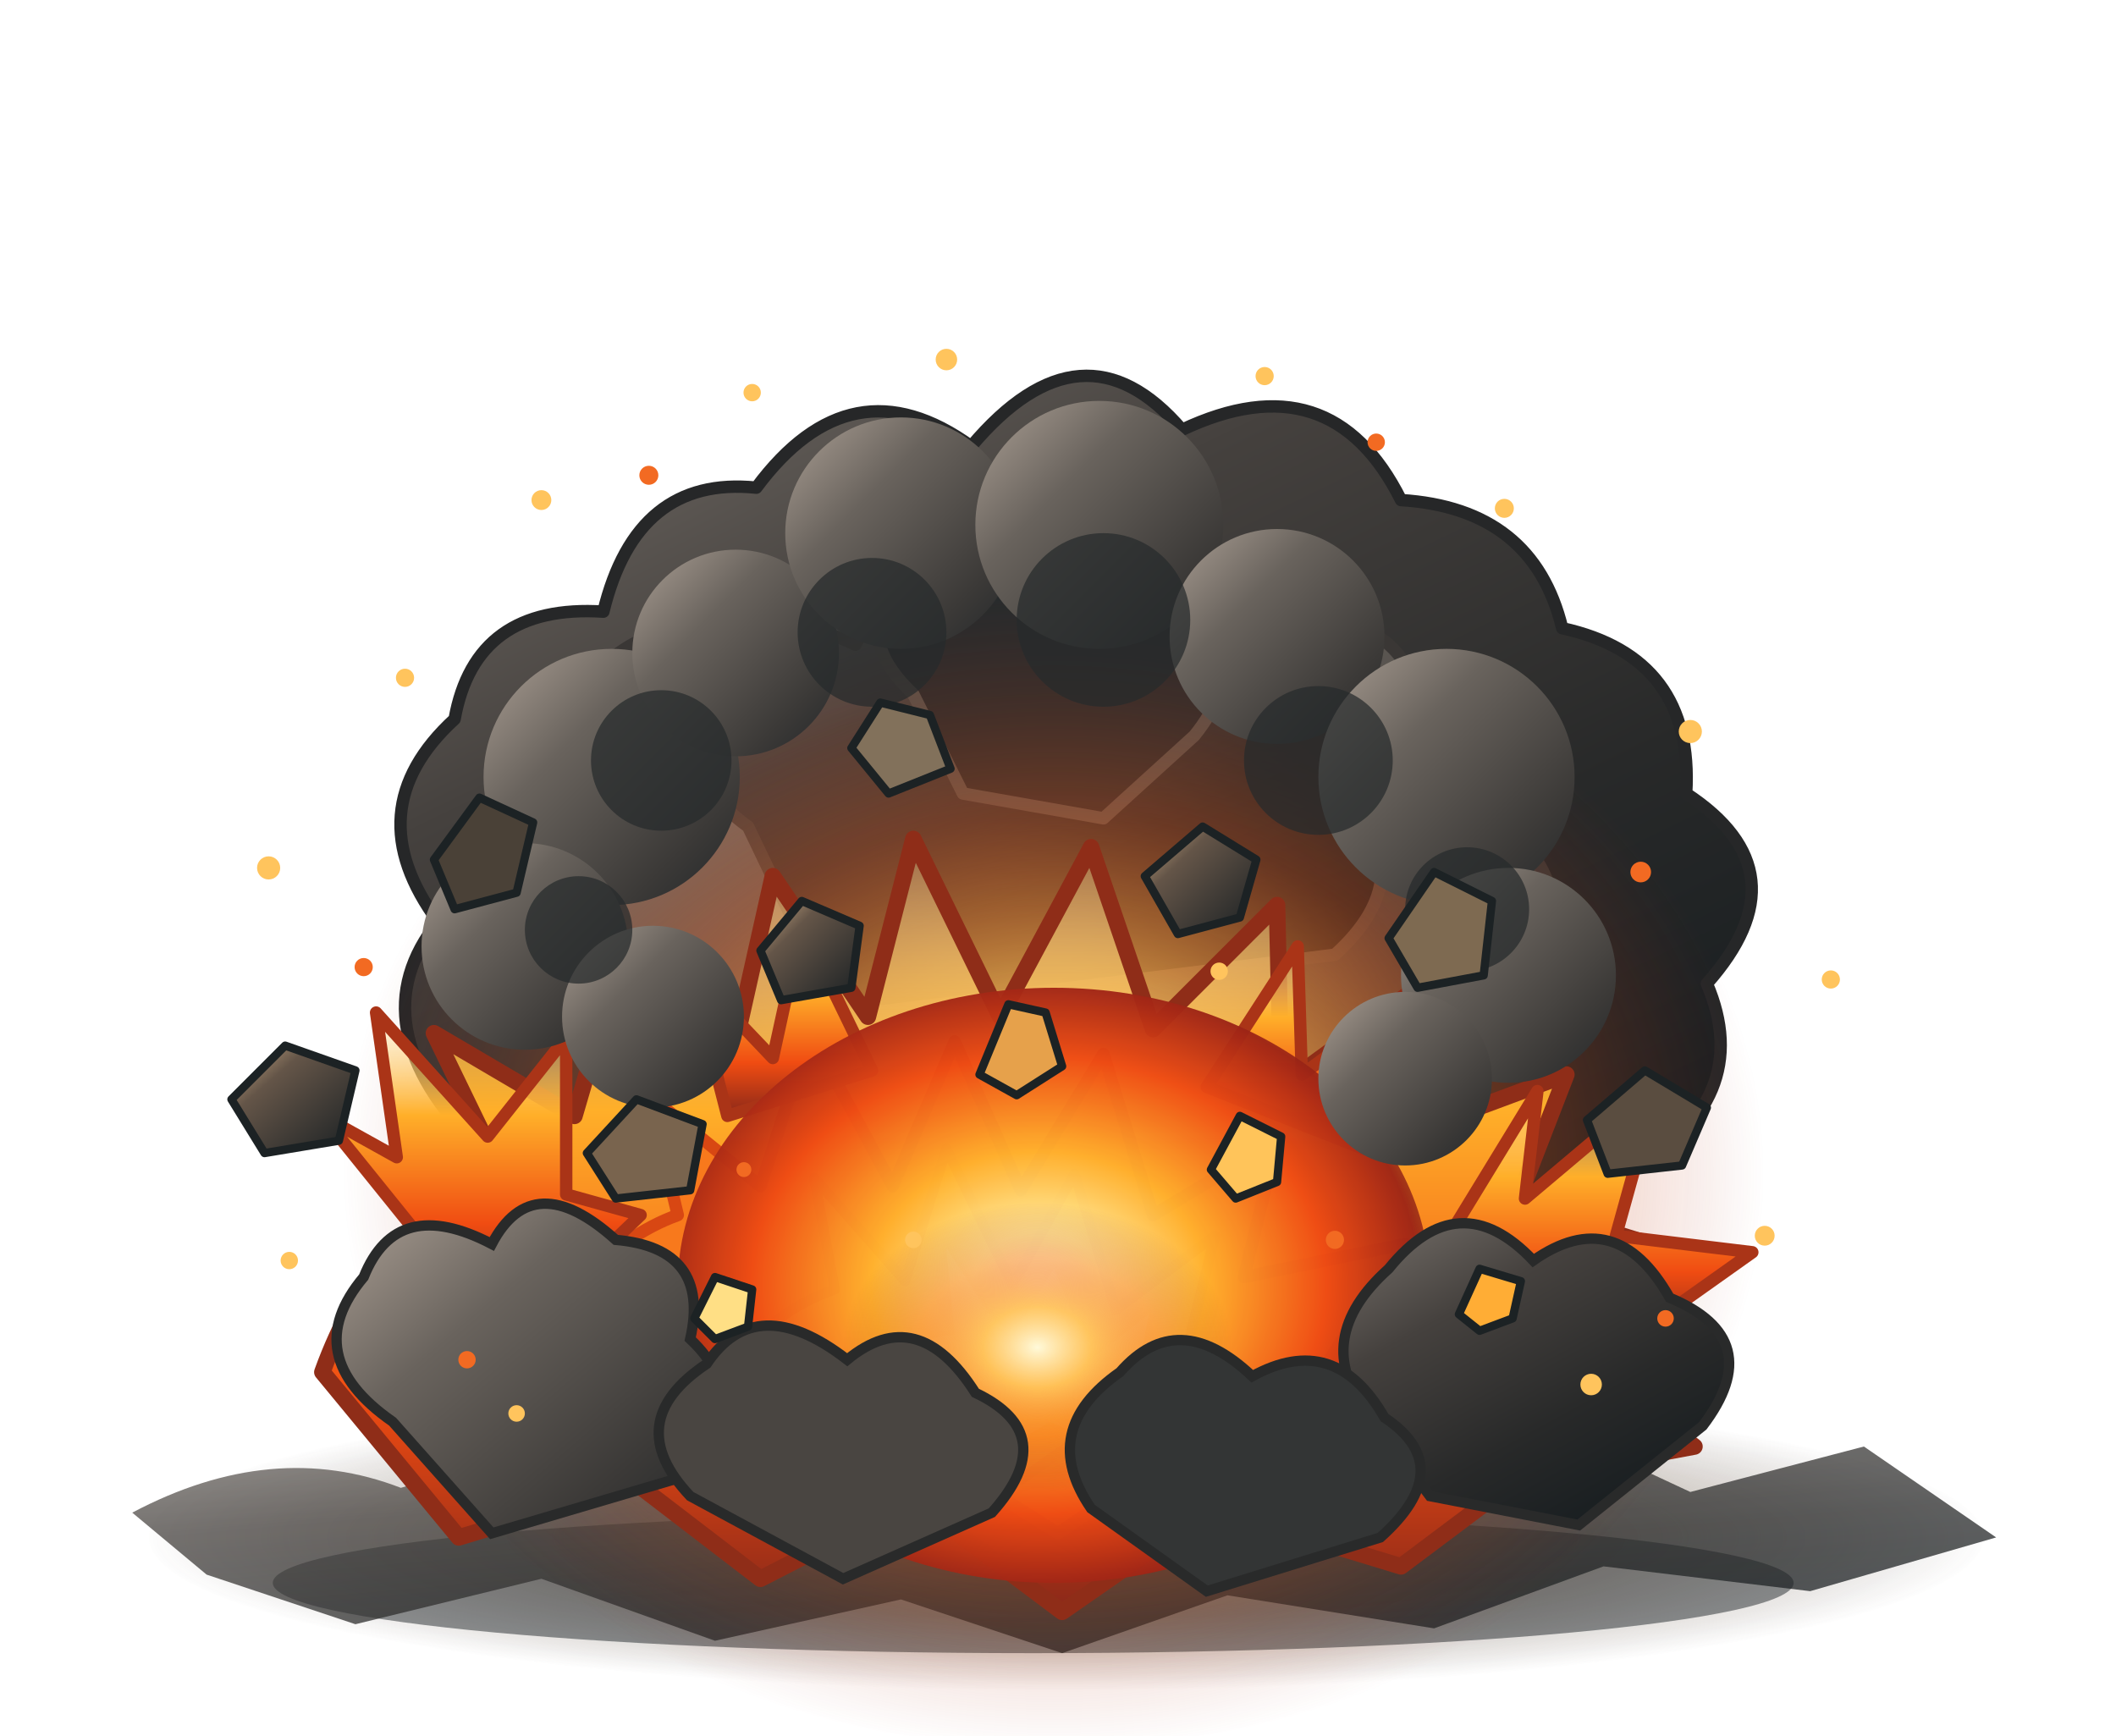
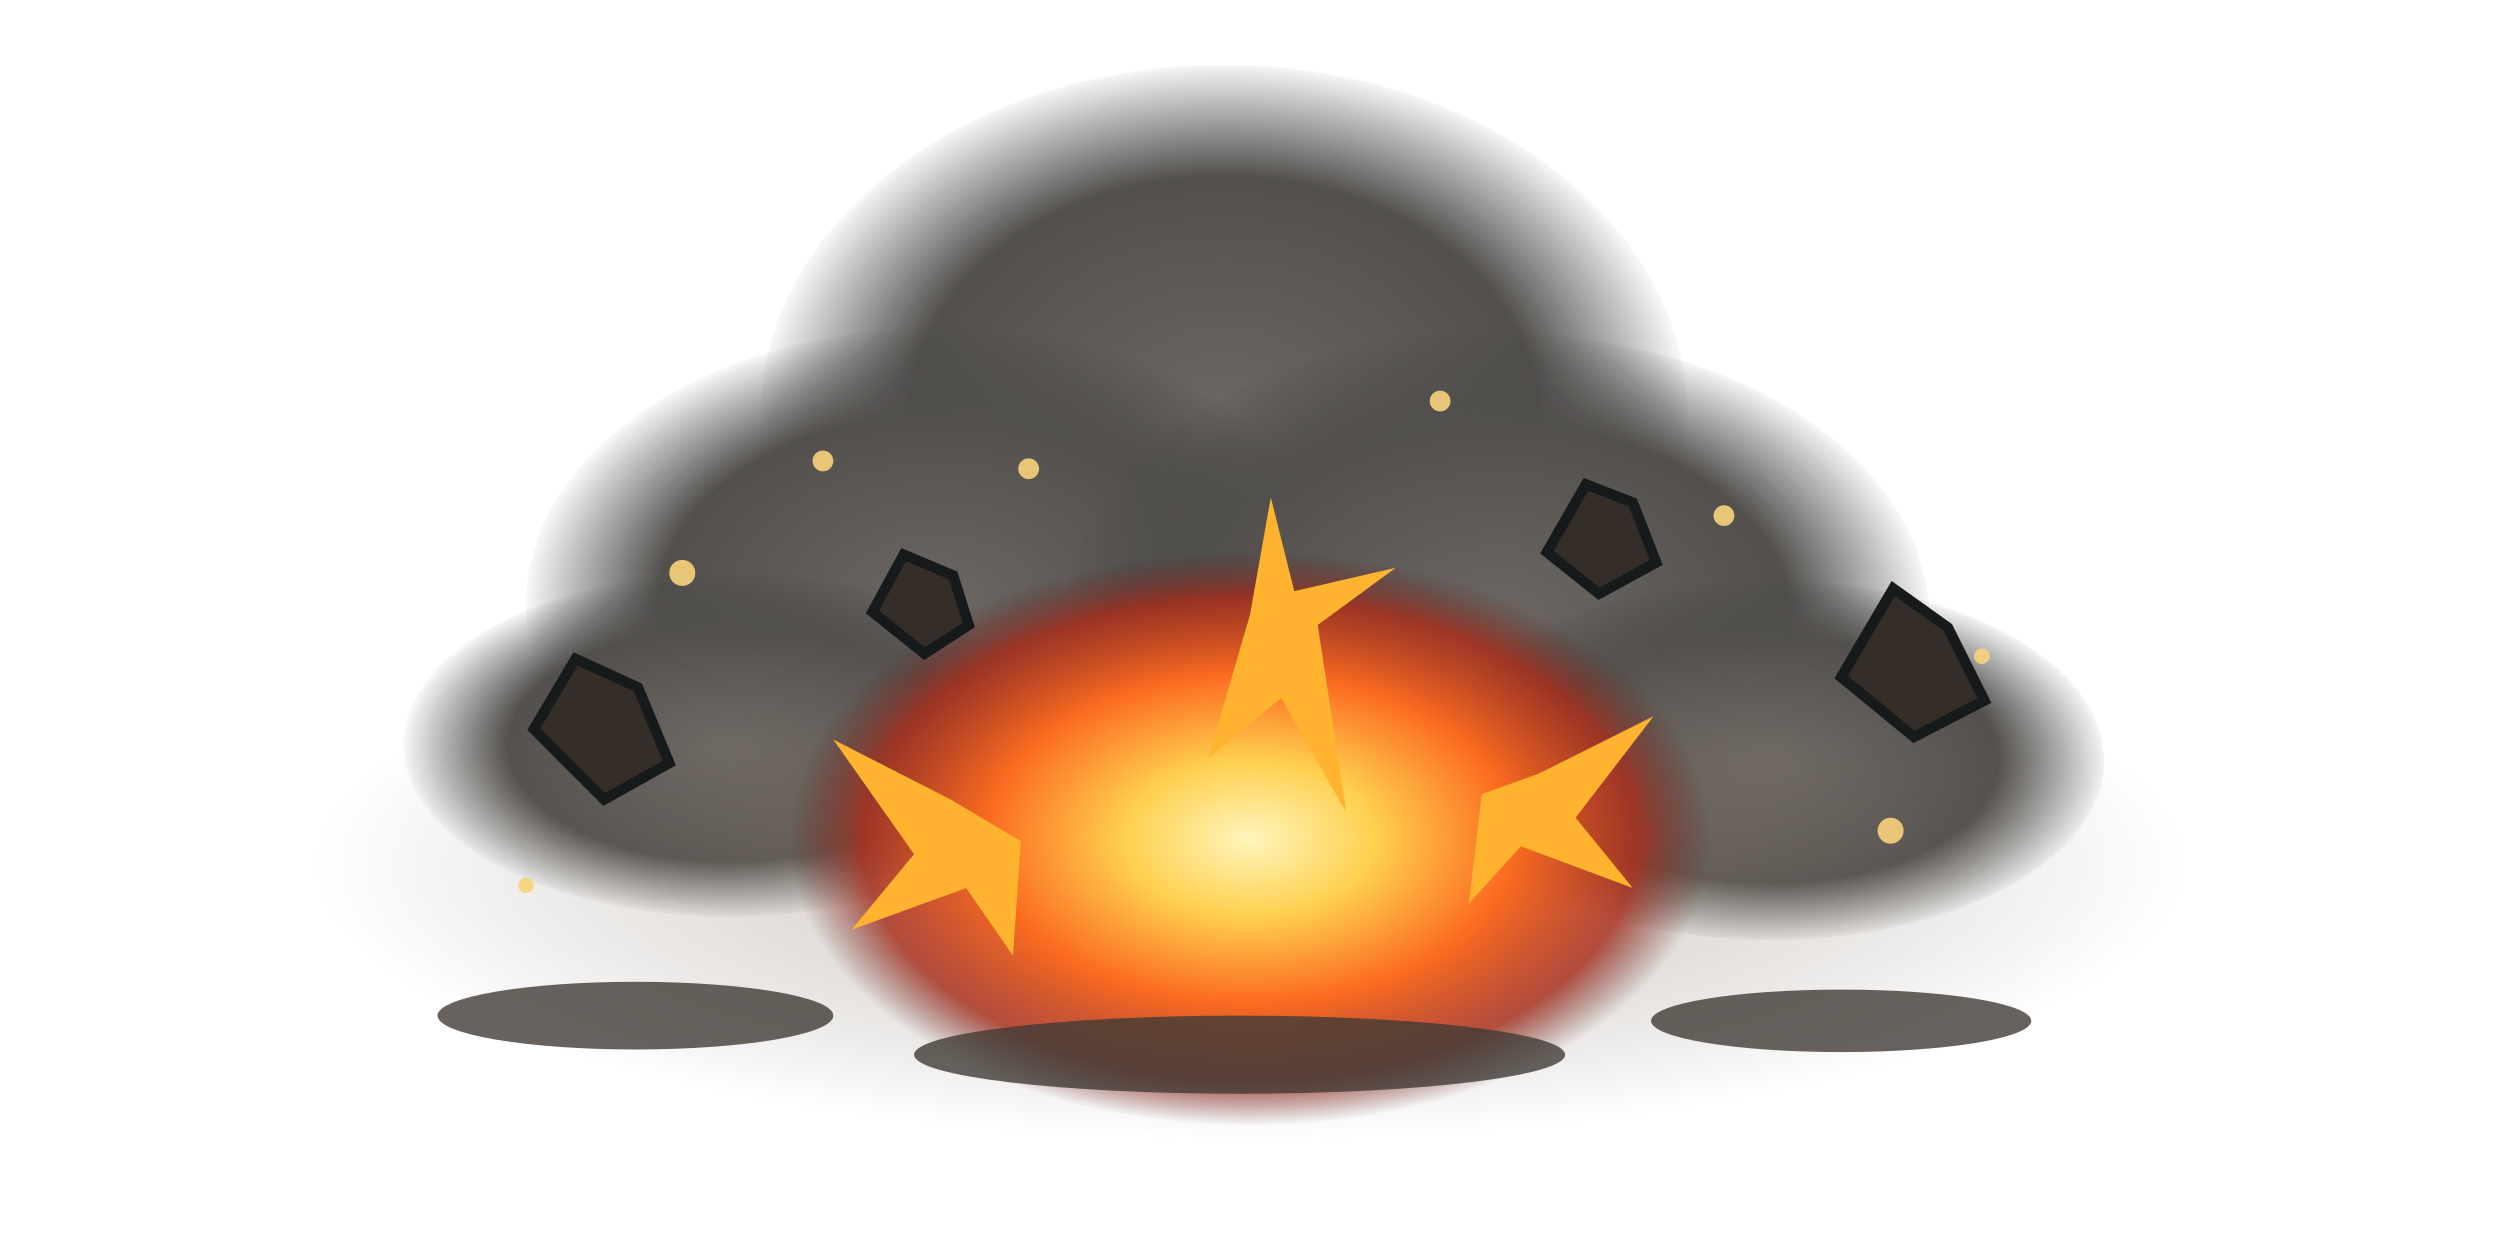
- <svg xmlns="http://www.w3.org/2000/svg" width="512" height="420" viewBox="0 0 512 420">
+ <svg xmlns="http://www.w3.org/2000/svg" width="960" height="480" viewBox="0 0 960 480">
  <defs>
-     <radialGradient id="heatGlow">
-       <stop offset="0" stop-color="#fff9d9" stop-opacity="1" />
-       <stop offset=".28" stop-color="#ffbf55" stop-opacity=".86" />
-       <stop offset=".62" stop-color="#f15a19" stop-opacity=".34" />
-       <stop offset="1" stop-color="#9b2813" stop-opacity="0" />
+     <radialGradient id="core">
+       <stop offset="0" stop-color="#fff5bd" />
+       <stop offset=".27" stop-color="#ffd04f" />
+       <stop offset=".57" stop-color="#fb6b20" />
+       <stop offset=".84" stop-color="#a72c1b" stop-opacity=".82" />
+       <stop offset="1" stop-color="#5b241e" stop-opacity="0" />
    </radialGradient>
-     <radialGradient id="fireCore" cx=".48" cy=".5" r=".59">
-       <stop offset="0" stop-color="#fffbdc" />
-       <stop offset=".15" stop-color="#fff0a2" />
-       <stop offset=".38" stop-color="#ffb12e" />
-       <stop offset=".65" stop-color="#ee4b14" />
-       <stop offset=".86" stop-color="#9d2416" />
-       <stop offset="1" stop-color="#4b1918" stop-opacity="0" />
+     <radialGradient id="dust">
+       <stop offset="0" stop-color="#b7a08a" stop-opacity=".55" />
+       <stop offset="1" stop-color="#6c6259" stop-opacity="0" />
    </radialGradient>
-     <linearGradient id="flameUp" x1="0" y1="1" x2="0" y2="0">
-       <stop stop-color="#8a2819" />
-       <stop offset=".28" stop-color="#f04c12" />
-       <stop offset=".65" stop-color="#ffaf29" />
-       <stop offset="1" stop-color="#ffeab0" stop-opacity=".24" />
-     </linearGradient>
-     <linearGradient id="smoke" x1="0" y1="0" x2=".7" y2="1">
-       <stop stop-color="#77716b" />
-       <stop offset=".33" stop-color="#45413e" />
-       <stop offset=".7" stop-color="#282929" />
-       <stop offset="1" stop-color="#171d20" />
-     </linearGradient>
-     <linearGradient id="smokeLight" x1="0" y1="0" x2="1" y2="1">
-       <stop stop-color="#aca095" />
-       <stop offset=".35" stop-color="#69635d" />
-       <stop offset=".78" stop-color="#3b3937" />
-       <stop offset="1" stop-color="#222629" />
-     </linearGradient>
-     <radialGradient id="dust">
-       <stop stop-color="#c0a17b" stop-opacity=".82" />
-       <stop offset=".52" stop-color="#80664e" stop-opacity=".55" />
-       <stop offset="1" stop-color="#4a3d34" stop-opacity="0" />
+     <radialGradient id="smoke">
+       <stop offset="0" stop-color="#514b46" />
+       <stop offset=".68" stop-color="#322f2c" />
+       <stop offset="1" stop-color="#242523" stop-opacity=".05" />
    </radialGradient>
-     <linearGradient id="debris" x1="0" y1="0" x2="1" y2="1">
-       <stop stop-color="#d1b18a" />
-       <stop offset=".32" stop-color="#645548" />
-       <stop offset="1" stop-color="#1a2023" />
-     </linearGradient>
  </defs>
-   <ellipse cx="258" cy="372" rx="222" ry="37" fill="url(#dust)" opacity=".9" />
-   <ellipse cx="250" cy="383" rx="184" ry="17" fill="#11191d" opacity=".46" />
-   <path d="M32 366 Q66 348 97 360 L131 350 163 365 190 352 221 361 251 345 282 358 318 344 344 358 379 347 409 361 451 350 483 372 438 385 388 379 347 394 297 386 257 400 218 387 173 397 131 382 86 393 50 381Z" fill="url(#smoke)" opacity=".74" />
-   <g stroke="#262728" stroke-width="3" stroke-linejoin="round">
-     <path d="M116 278 Q86 248 106 223 Q86 196 110 174 Q115 146 146 148 Q154 115 183 118 Q206 87 235 108 Q262 76 286 104 Q322 87 339 121 Q371 123 378 152 Q410 159 408 192 Q437 211 413 238 Q425 266 394 284 L365 315 150 319Z" fill="url(#smoke)" />
-     <path d="M154 245 Q124 226 139 202 Q119 177 146 161 Q166 143 188 163 Q200 133 224 146 Q243 122 263 148 Q289 127 309 152 Q336 145 344 169 Q374 177 367 202 Q386 222 364 243 L345 285 175 288Z" fill="url(#smokeLight)" stroke="#3a3735" />
-     <path d="M181 200 Q160 185 178 165 Q184 145 207 156 Q219 132 239 152 Q261 130 278 155 Q301 143 314 164 Q337 171 326 193 Q344 212 323 231 L203 246Z" fill="url(#smoke)" stroke="#4b4540" />
-     <path d="M221 168 Q204 152 221 139 Q238 119 256 141 Q270 126 286 144 Q305 158 289 178 L267 198 233 192Z" fill="#282b2c" stroke="#55504a" />
+   <g opacity=".84" fill="url(#smoke)">
+     <ellipse cx="470" cy="160" rx="178" ry="135" />
+     <ellipse cx="360" cy="232" rx="158" ry="106" />
+     <ellipse cx="575" cy="238" rx="166" ry="110" />
+     <ellipse cx="280" cy="286" rx="125" ry="66" />
+     <ellipse cx="680" cy="292" rx="128" ry="69" />
  </g>
-   <ellipse cx="255" cy="284" rx="174" ry="139" fill="url(#heatGlow)" opacity=".98" />
-   <g stroke-linejoin="round">
-     <path d="M78 332 Q91 296 121 283 L105 250 139 270 151 229 176 261 187 212 210 246 221 203 242 246 264 205 279 249 309 219 310 263 347 236 336 276 379 260 367 291 415 306 385 331 410 350 367 358 339 379 293 365 257 390 221 363 184 382 154 359 111 372Z" fill="url(#flameUp)" stroke="#8f2d18" stroke-width="4" />
-     <path d="M122 340 Q139 303 164 294 L157 265 184 287 196 250 216 287 231 252 247 288 267 255 279 294 309 276 301 309 340 301 321 330 347 347 310 358 281 354 256 371 226 352 197 365 170 350 144 362Z" fill="#f8791c" stroke="#d84713" stroke-width="3" />
-     <path d="M170 346 Q179 320 202 312 L197 285 219 310 229 278 245 311 260 284 270 317 294 299 287 327 314 339 287 350 264 346 247 358 224 348 207 357 188 346Z" fill="#ffb83d" stroke="#ef681b" stroke-width="2.5" />
-     <path d="M207 341 Q215 324 231 323 L229 302 244 325 255 307 264 329 278 318 274 338 291 345 268 350 254 344 241 352 227 345Z" fill="#fff0a4" />
+   <ellipse cx="480" cy="332" rx="360" ry="106" fill="url(#dust)" />
+   <ellipse cx="480" cy="322" rx="178" ry="110" fill="url(#core)" />
+   <g fill="#352e28" stroke="#171a1a" stroke-width="4">
+     <path d="M205 280l16-27 24 11 12 29-25 14Z" />
+     <path d="M707 260l20-34 21 15 14 28-27 14Z" />
+     <path d="M335 235l12-22 19 8 6 19-17 11Z" />
+     <path d="M594 212l15-26 18 7 9 23-22 12Z" />
  </g>
-   <g fill="url(#flameUp)" stroke="#aa3417" stroke-width="3" stroke-linejoin="round">
-     <path d="M103 301 L78 270 96 280 91 245 118 275 137 251 137 289 155 294 132 316Z" />
-     <path d="M350 300 L372 264 369 290 401 263 391 299 424 303 393 325 365 319Z" />
-     <path d="M176 270 L167 235 187 256 194 224 211 259Z" />
-     <path d="M292 263 L314 229 315 260 337 244 330 278Z" />
+   <g fill="#ffb32f">
+     <path d="M480 236l-16 55 28-23 25 44-11-72 30-22-39 9-9-36Z" />
+     <path d="M365 307l-45-23 31 44-24 29 44-16 18 26 3-44Z" />
+     <path d="M591 297l44-22-30 39 22 27-43-16-20 22 5-42Z" />
  </g>
-   <ellipse cx="255" cy="311" rx="91" ry="72" fill="url(#fireCore)" opacity=".96" />
-   <ellipse cx="251" cy="326" rx="47" ry="35" fill="url(#heatGlow)" />
-   <g stroke="#292a2a" stroke-width="2.5">
-     <path d="M95 344 Q72 328 88 309 Q96 289 119 301 Q129 282 149 300 Q172 302 167 324 Q184 340 163 358 L119 371Z" fill="url(#smokeLight)" />
-     <path d="M331 342 Q317 324 336 307 Q353 286 371 305 Q391 291 404 314 Q428 324 412 345 L382 369 346 362Z" fill="url(#smoke)" />
-     <path d="M167 362 Q150 344 171 330 Q183 312 205 329 Q222 315 236 337 Q257 347 240 366 L204 382Z" fill="#494541" />
-     <path d="M264 365 Q251 346 271 332 Q285 316 303 333 Q323 322 335 343 Q353 355 334 372 L292 385Z" fill="#333535" />
+   <g fill="#f8d37b" opacity=".9">
+     <circle cx="262" cy="220" r="5" />
+     <circle cx="316" cy="177" r="4" />
+     <circle cx="662" cy="198" r="4" />
+     <circle cx="726" cy="319" r="5" />
+     <circle cx="202" cy="340" r="3" />
+     <circle cx="761" cy="252" r="3" />
+     <circle cx="395" cy="180" r="4" />
+     <circle cx="553" cy="154" r="4" />
  </g>
-   <g fill="url(#smokeLight)">
-     <circle cx="148" cy="188" r="31" />
-     <circle cx="178" cy="158" r="25" />
-     <circle cx="218" cy="129" r="28" />
-     <circle cx="266" cy="127" r="30" />
-     <circle cx="309" cy="154" r="26" />
-     <circle cx="350" cy="188" r="31" />
-     <circle cx="127" cy="229" r="25" />
-     <circle cx="158" cy="246" r="22" />
-     <circle cx="365" cy="236" r="26" />
-     <circle cx="340" cy="261" r="21" />
-   </g>
-   <g fill="#262a2b" opacity=".72">
-     <circle cx="160" cy="184" r="17" />
-     <circle cx="211" cy="153" r="18" />
-     <circle cx="267" cy="150" r="21" />
-     <circle cx="319" cy="184" r="18" />
-     <circle cx="355" cy="220" r="15" />
-     <circle cx="140" cy="225" r="13" />
-   </g>
-   <g stroke="#1c2224" stroke-width="2" stroke-linejoin="round">
-     <path d="M56 266l13 -13 17 6 -4 17 -18 3Z" fill="url(#debris)" />
-     <path d="M105 208l11 -15 13 6 -4 17 -15 4Z" fill="#4a4137" />
-     <path d="M142 279l12 -13 16 6 -3 16 -18 2Z" fill="#79644e" />
-     <path d="M184 230l10 -12 14 6 -2 15 -17 3Z" fill="url(#debris)" />
-     <path d="M206 181l7 -11 12 3 5 13 -15 6Z" fill="#82715b" />
-     <path d="M277 212l14 -12 13 8 -4 14 -15 4Z" fill="url(#debris)" />
-     <path d="M336 227l11 -16 14 7 -2 18 -16 3Z" fill="#7e6a51" />
-     <path d="M384 271l14 -12 15 9 -6 14 -18 2Z" fill="#5a4d40" />
-     <path d="M237 260l7 -17 9 2 4 13 -11 7Z" fill="#e6a14b" />
-     <path d="M293 283l7 -13 10 5 -1 11 -10 4Z" fill="#ffc45a" />
-     <path d="M168 319l5 -10 9 3 -1 9 -8 3Z" fill="#ffdf85" />
-     <path d="M353 318l5 -11 10 3 -2 9 -8 3Z" fill="#ffad35" />
-   </g>
-   <g fill="#ffc45d">
-     <circle cx="65" cy="210" r="2.8" />
-     <circle cx="98" cy="164" r="2.2" />
-     <circle cx="131" cy="121" r="2.4" />
-     <circle cx="182" cy="95" r="2.1" />
-     <circle cx="229" cy="87" r="2.6" />
-     <circle cx="306" cy="91" r="2.2" />
-     <circle cx="364" cy="123" r="2.3" />
-     <circle cx="409" cy="177" r="2.8" />
-     <circle cx="443" cy="237" r="2.2" />
-     <circle cx="427" cy="299" r="2.4" />
-     <circle cx="385" cy="335" r="2.6" />
-     <circle cx="125" cy="342" r="2.0" />
-     <circle cx="70" cy="305" r="2.1" />
-     <circle cx="295" cy="235" r="2.1" />
-     <circle cx="221" cy="300" r="2.0" />
-   </g>
-   <g fill="#f26a22">
-     <circle cx="88" cy="234" r="2.2" />
-     <circle cx="157" cy="115" r="2.3" />
-     <circle cx="333" cy="107" r="2.1" />
-     <circle cx="397" cy="211" r="2.5" />
-     <circle cx="403" cy="319" r="2.0" />
-     <circle cx="113" cy="329" r="2.1" />
-     <circle cx="180" cy="283" r="1.8" />
-     <circle cx="323" cy="300" r="2.2" />
+   <g fill="#413b35" opacity=".8">
+     <ellipse cx="244" cy="390" rx="76" ry="13" />
+     <ellipse cx="707" cy="392" rx="73" ry="12" />
+     <ellipse cx="476" cy="405" rx="125" ry="15" />
  </g>
</svg>
